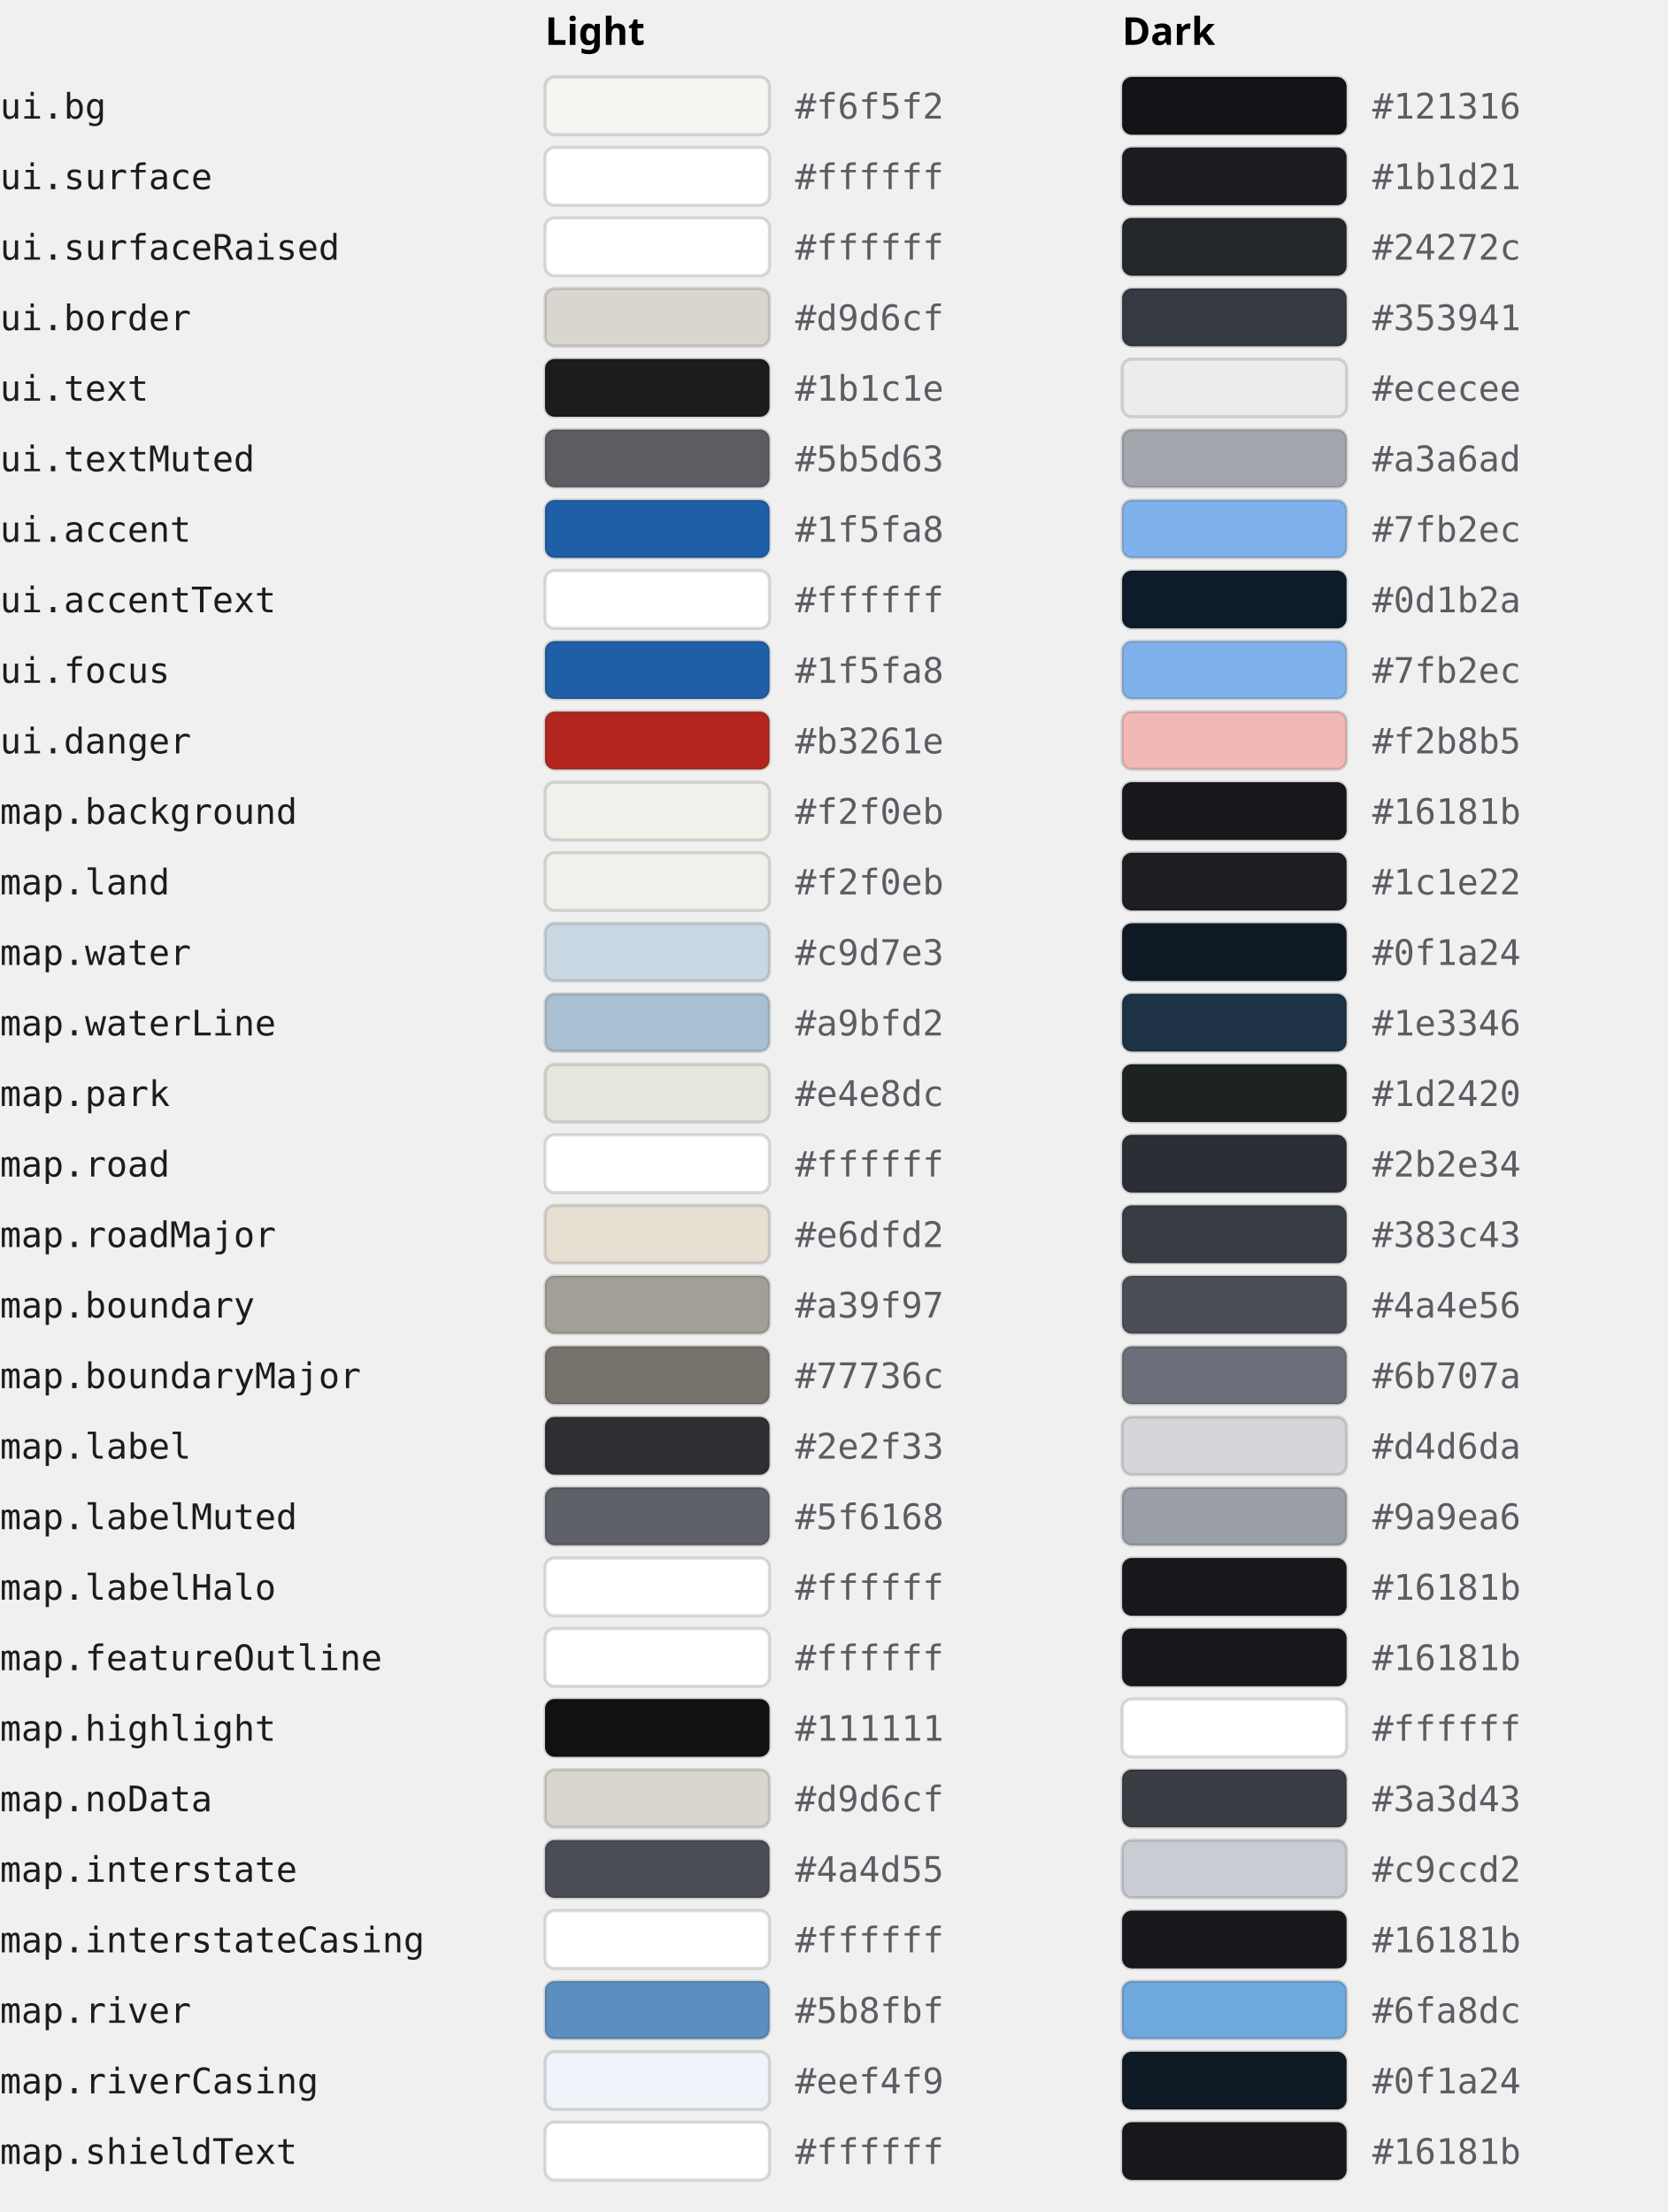
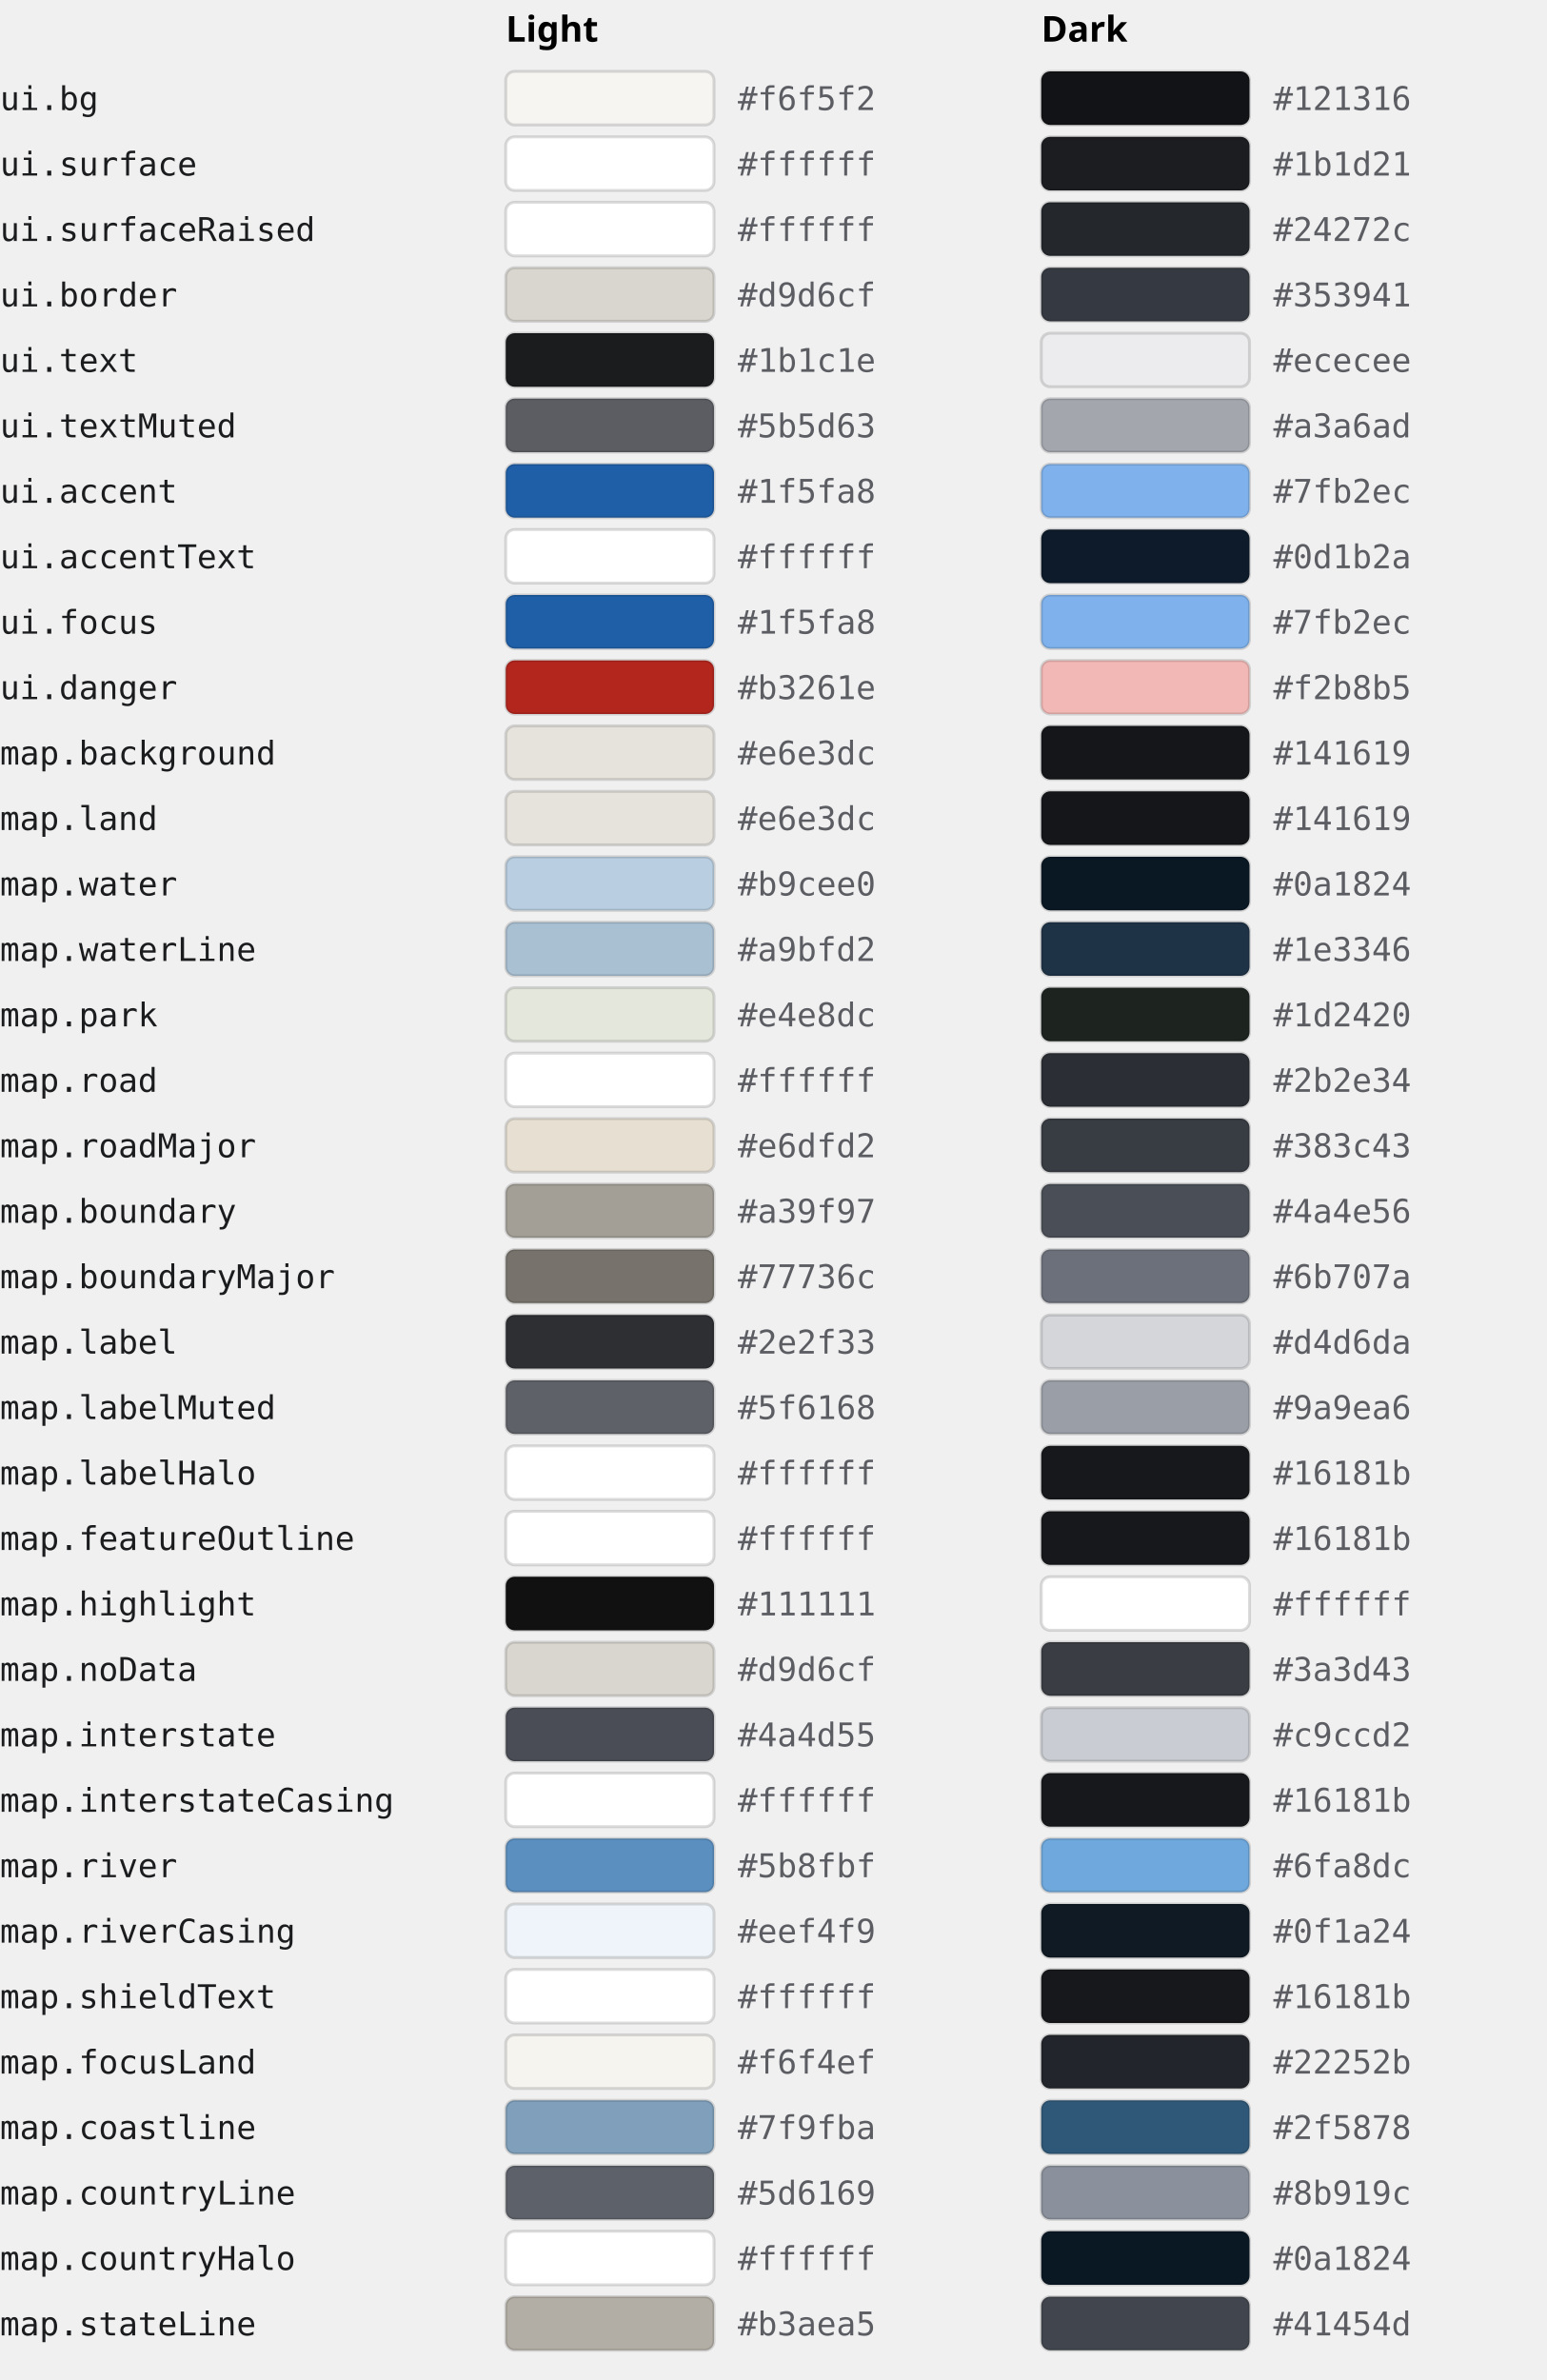
- <svg xmlns="http://www.w3.org/2000/svg" width="520" height="690" viewBox="0 0 520 690">
+ <svg xmlns="http://www.w3.org/2000/svg" width="520" height="800" viewBox="0 0 520 800">
  <text x="170" y="14" font-size="12" font-weight="600" font-family="system-ui,sans-serif">Light</text>
  <text x="350" y="14" font-size="12" font-weight="600" font-family="system-ui,sans-serif">Dark</text>
  <text x="0" y="37" font-size="11" font-family="ui-monospace,monospace" fill="#1b1c1e">ui.bg</text>
  <text x="0" y="59" font-size="11" font-family="ui-monospace,monospace" fill="#1b1c1e">ui.surface</text>
  <text x="0" y="81" font-size="11" font-family="ui-monospace,monospace" fill="#1b1c1e">ui.surfaceRaised</text>
  <text x="0" y="103" font-size="11" font-family="ui-monospace,monospace" fill="#1b1c1e">ui.border</text>
  <text x="0" y="125" font-size="11" font-family="ui-monospace,monospace" fill="#1b1c1e">ui.text</text>
  <text x="0" y="147" font-size="11" font-family="ui-monospace,monospace" fill="#1b1c1e">ui.textMuted</text>
  <text x="0" y="169" font-size="11" font-family="ui-monospace,monospace" fill="#1b1c1e">ui.accent</text>
  <text x="0" y="191" font-size="11" font-family="ui-monospace,monospace" fill="#1b1c1e">ui.accentText</text>
  <text x="0" y="213" font-size="11" font-family="ui-monospace,monospace" fill="#1b1c1e">ui.focus</text>
  <text x="0" y="235" font-size="11" font-family="ui-monospace,monospace" fill="#1b1c1e">ui.danger</text>
  <text x="0" y="257" font-size="11" font-family="ui-monospace,monospace" fill="#1b1c1e">map.background</text>
  <text x="0" y="279" font-size="11" font-family="ui-monospace,monospace" fill="#1b1c1e">map.land</text>
  <text x="0" y="301" font-size="11" font-family="ui-monospace,monospace" fill="#1b1c1e">map.water</text>
  <text x="0" y="323" font-size="11" font-family="ui-monospace,monospace" fill="#1b1c1e">map.waterLine</text>
  <text x="0" y="345" font-size="11" font-family="ui-monospace,monospace" fill="#1b1c1e">map.park</text>
  <text x="0" y="367" font-size="11" font-family="ui-monospace,monospace" fill="#1b1c1e">map.road</text>
  <text x="0" y="389" font-size="11" font-family="ui-monospace,monospace" fill="#1b1c1e">map.roadMajor</text>
  <text x="0" y="411" font-size="11" font-family="ui-monospace,monospace" fill="#1b1c1e">map.boundary</text>
  <text x="0" y="433" font-size="11" font-family="ui-monospace,monospace" fill="#1b1c1e">map.boundaryMajor</text>
  <text x="0" y="455" font-size="11" font-family="ui-monospace,monospace" fill="#1b1c1e">map.label</text>
  <text x="0" y="477" font-size="11" font-family="ui-monospace,monospace" fill="#1b1c1e">map.labelMuted</text>
  <text x="0" y="499" font-size="11" font-family="ui-monospace,monospace" fill="#1b1c1e">map.labelHalo</text>
  <text x="0" y="521" font-size="11" font-family="ui-monospace,monospace" fill="#1b1c1e">map.featureOutline</text>
  <text x="0" y="543" font-size="11" font-family="ui-monospace,monospace" fill="#1b1c1e">map.highlight</text>
  <text x="0" y="565" font-size="11" font-family="ui-monospace,monospace" fill="#1b1c1e">map.noData</text>
  <text x="0" y="587" font-size="11" font-family="ui-monospace,monospace" fill="#1b1c1e">map.interstate</text>
  <text x="0" y="609" font-size="11" font-family="ui-monospace,monospace" fill="#1b1c1e">map.interstateCasing</text>
  <text x="0" y="631" font-size="11" font-family="ui-monospace,monospace" fill="#1b1c1e">map.river</text>
  <text x="0" y="653" font-size="11" font-family="ui-monospace,monospace" fill="#1b1c1e">map.riverCasing</text>
  <text x="0" y="675" font-size="11" font-family="ui-monospace,monospace" fill="#1b1c1e">map.shieldText</text>
+   <text x="0" y="697" font-size="11" font-family="ui-monospace,monospace" fill="#1b1c1e">map.focusLand</text>
+   <text x="0" y="719" font-size="11" font-family="ui-monospace,monospace" fill="#1b1c1e">map.coastline</text>
+   <text x="0" y="741" font-size="11" font-family="ui-monospace,monospace" fill="#1b1c1e">map.countryLine</text>
+   <text x="0" y="763" font-size="11" font-family="ui-monospace,monospace" fill="#1b1c1e">map.countryHalo</text>
+   <text x="0" y="785" font-size="11" font-family="ui-monospace,monospace" fill="#1b1c1e">map.stateLine</text>
  <rect x="170" y="24" width="70" height="18" rx="3" fill="#f6f5f2" stroke="#00000022" />
  <text x="248" y="37" font-size="11" font-family="ui-monospace,monospace" fill="#5b5d63">#f6f5f2</text>
  <rect x="170" y="46" width="70" height="18" rx="3" fill="#ffffff" stroke="#00000022" />
  <text x="248" y="59" font-size="11" font-family="ui-monospace,monospace" fill="#5b5d63">#ffffff</text>
  <rect x="170" y="68" width="70" height="18" rx="3" fill="#ffffff" stroke="#00000022" />
  <text x="248" y="81" font-size="11" font-family="ui-monospace,monospace" fill="#5b5d63">#ffffff</text>
  <rect x="170" y="90" width="70" height="18" rx="3" fill="#d9d6cf" stroke="#00000022" />
  <text x="248" y="103" font-size="11" font-family="ui-monospace,monospace" fill="#5b5d63">#d9d6cf</text>
  <rect x="170" y="112" width="70" height="18" rx="3" fill="#1b1c1e" stroke="#00000022" />
  <text x="248" y="125" font-size="11" font-family="ui-monospace,monospace" fill="#5b5d63">#1b1c1e</text>
  <rect x="170" y="134" width="70" height="18" rx="3" fill="#5b5d63" stroke="#00000022" />
  <text x="248" y="147" font-size="11" font-family="ui-monospace,monospace" fill="#5b5d63">#5b5d63</text>
  <rect x="170" y="156" width="70" height="18" rx="3" fill="#1f5fa8" stroke="#00000022" />
  <text x="248" y="169" font-size="11" font-family="ui-monospace,monospace" fill="#5b5d63">#1f5fa8</text>
  <rect x="170" y="178" width="70" height="18" rx="3" fill="#ffffff" stroke="#00000022" />
  <text x="248" y="191" font-size="11" font-family="ui-monospace,monospace" fill="#5b5d63">#ffffff</text>
  <rect x="170" y="200" width="70" height="18" rx="3" fill="#1f5fa8" stroke="#00000022" />
  <text x="248" y="213" font-size="11" font-family="ui-monospace,monospace" fill="#5b5d63">#1f5fa8</text>
  <rect x="170" y="222" width="70" height="18" rx="3" fill="#b3261e" stroke="#00000022" />
  <text x="248" y="235" font-size="11" font-family="ui-monospace,monospace" fill="#5b5d63">#b3261e</text>
-   <rect x="170" y="244" width="70" height="18" rx="3" fill="#f2f0eb" stroke="#00000022" />
-   <text x="248" y="257" font-size="11" font-family="ui-monospace,monospace" fill="#5b5d63">#f2f0eb</text>
-   <rect x="170" y="266" width="70" height="18" rx="3" fill="#f2f0eb" stroke="#00000022" />
-   <text x="248" y="279" font-size="11" font-family="ui-monospace,monospace" fill="#5b5d63">#f2f0eb</text>
-   <rect x="170" y="288" width="70" height="18" rx="3" fill="#c9d7e3" stroke="#00000022" />
-   <text x="248" y="301" font-size="11" font-family="ui-monospace,monospace" fill="#5b5d63">#c9d7e3</text>
+   <rect x="170" y="244" width="70" height="18" rx="3" fill="#e6e3dc" stroke="#00000022" />
+   <text x="248" y="257" font-size="11" font-family="ui-monospace,monospace" fill="#5b5d63">#e6e3dc</text>
+   <rect x="170" y="266" width="70" height="18" rx="3" fill="#e6e3dc" stroke="#00000022" />
+   <text x="248" y="279" font-size="11" font-family="ui-monospace,monospace" fill="#5b5d63">#e6e3dc</text>
+   <rect x="170" y="288" width="70" height="18" rx="3" fill="#b9cee0" stroke="#00000022" />
+   <text x="248" y="301" font-size="11" font-family="ui-monospace,monospace" fill="#5b5d63">#b9cee0</text>
  <rect x="170" y="310" width="70" height="18" rx="3" fill="#a9bfd2" stroke="#00000022" />
  <text x="248" y="323" font-size="11" font-family="ui-monospace,monospace" fill="#5b5d63">#a9bfd2</text>
  <rect x="170" y="332" width="70" height="18" rx="3" fill="#e4e8dc" stroke="#00000022" />
  <text x="248" y="345" font-size="11" font-family="ui-monospace,monospace" fill="#5b5d63">#e4e8dc</text>
  <rect x="170" y="354" width="70" height="18" rx="3" fill="#ffffff" stroke="#00000022" />
  <text x="248" y="367" font-size="11" font-family="ui-monospace,monospace" fill="#5b5d63">#ffffff</text>
  <rect x="170" y="376" width="70" height="18" rx="3" fill="#e6dfd2" stroke="#00000022" />
  <text x="248" y="389" font-size="11" font-family="ui-monospace,monospace" fill="#5b5d63">#e6dfd2</text>
  <rect x="170" y="398" width="70" height="18" rx="3" fill="#a39f97" stroke="#00000022" />
  <text x="248" y="411" font-size="11" font-family="ui-monospace,monospace" fill="#5b5d63">#a39f97</text>
  <rect x="170" y="420" width="70" height="18" rx="3" fill="#77736c" stroke="#00000022" />
  <text x="248" y="433" font-size="11" font-family="ui-monospace,monospace" fill="#5b5d63">#77736c</text>
  <rect x="170" y="442" width="70" height="18" rx="3" fill="#2e2f33" stroke="#00000022" />
  <text x="248" y="455" font-size="11" font-family="ui-monospace,monospace" fill="#5b5d63">#2e2f33</text>
  <rect x="170" y="464" width="70" height="18" rx="3" fill="#5f6168" stroke="#00000022" />
  <text x="248" y="477" font-size="11" font-family="ui-monospace,monospace" fill="#5b5d63">#5f6168</text>
  <rect x="170" y="486" width="70" height="18" rx="3" fill="#ffffff" stroke="#00000022" />
  <text x="248" y="499" font-size="11" font-family="ui-monospace,monospace" fill="#5b5d63">#ffffff</text>
  <rect x="170" y="508" width="70" height="18" rx="3" fill="#ffffff" stroke="#00000022" />
  <text x="248" y="521" font-size="11" font-family="ui-monospace,monospace" fill="#5b5d63">#ffffff</text>
  <rect x="170" y="530" width="70" height="18" rx="3" fill="#111111" stroke="#00000022" />
  <text x="248" y="543" font-size="11" font-family="ui-monospace,monospace" fill="#5b5d63">#111111</text>
  <rect x="170" y="552" width="70" height="18" rx="3" fill="#d9d6cf" stroke="#00000022" />
  <text x="248" y="565" font-size="11" font-family="ui-monospace,monospace" fill="#5b5d63">#d9d6cf</text>
  <rect x="170" y="574" width="70" height="18" rx="3" fill="#4a4d55" stroke="#00000022" />
  <text x="248" y="587" font-size="11" font-family="ui-monospace,monospace" fill="#5b5d63">#4a4d55</text>
  <rect x="170" y="596" width="70" height="18" rx="3" fill="#ffffff" stroke="#00000022" />
  <text x="248" y="609" font-size="11" font-family="ui-monospace,monospace" fill="#5b5d63">#ffffff</text>
  <rect x="170" y="618" width="70" height="18" rx="3" fill="#5b8fbf" stroke="#00000022" />
  <text x="248" y="631" font-size="11" font-family="ui-monospace,monospace" fill="#5b5d63">#5b8fbf</text>
  <rect x="170" y="640" width="70" height="18" rx="3" fill="#eef4f9" stroke="#00000022" />
  <text x="248" y="653" font-size="11" font-family="ui-monospace,monospace" fill="#5b5d63">#eef4f9</text>
  <rect x="170" y="662" width="70" height="18" rx="3" fill="#ffffff" stroke="#00000022" />
  <text x="248" y="675" font-size="11" font-family="ui-monospace,monospace" fill="#5b5d63">#ffffff</text>
+   <rect x="170" y="684" width="70" height="18" rx="3" fill="#f6f4ef" stroke="#00000022" />
+   <text x="248" y="697" font-size="11" font-family="ui-monospace,monospace" fill="#5b5d63">#f6f4ef</text>
+   <rect x="170" y="706" width="70" height="18" rx="3" fill="#7f9fba" stroke="#00000022" />
+   <text x="248" y="719" font-size="11" font-family="ui-monospace,monospace" fill="#5b5d63">#7f9fba</text>
+   <rect x="170" y="728" width="70" height="18" rx="3" fill="#5d6169" stroke="#00000022" />
+   <text x="248" y="741" font-size="11" font-family="ui-monospace,monospace" fill="#5b5d63">#5d6169</text>
+   <rect x="170" y="750" width="70" height="18" rx="3" fill="#ffffff" stroke="#00000022" />
+   <text x="248" y="763" font-size="11" font-family="ui-monospace,monospace" fill="#5b5d63">#ffffff</text>
+   <rect x="170" y="772" width="70" height="18" rx="3" fill="#b3aea5" stroke="#00000022" />
+   <text x="248" y="785" font-size="11" font-family="ui-monospace,monospace" fill="#5b5d63">#b3aea5</text>
  <rect x="350" y="24" width="70" height="18" rx="3" fill="#121316" stroke="#00000022" />
  <text x="428" y="37" font-size="11" font-family="ui-monospace,monospace" fill="#5b5d63">#121316</text>
  <rect x="350" y="46" width="70" height="18" rx="3" fill="#1b1d21" stroke="#00000022" />
  <text x="428" y="59" font-size="11" font-family="ui-monospace,monospace" fill="#5b5d63">#1b1d21</text>
  <rect x="350" y="68" width="70" height="18" rx="3" fill="#24272c" stroke="#00000022" />
  <text x="428" y="81" font-size="11" font-family="ui-monospace,monospace" fill="#5b5d63">#24272c</text>
  <rect x="350" y="90" width="70" height="18" rx="3" fill="#353941" stroke="#00000022" />
  <text x="428" y="103" font-size="11" font-family="ui-monospace,monospace" fill="#5b5d63">#353941</text>
  <rect x="350" y="112" width="70" height="18" rx="3" fill="#ececee" stroke="#00000022" />
  <text x="428" y="125" font-size="11" font-family="ui-monospace,monospace" fill="#5b5d63">#ececee</text>
  <rect x="350" y="134" width="70" height="18" rx="3" fill="#a3a6ad" stroke="#00000022" />
  <text x="428" y="147" font-size="11" font-family="ui-monospace,monospace" fill="#5b5d63">#a3a6ad</text>
  <rect x="350" y="156" width="70" height="18" rx="3" fill="#7fb2ec" stroke="#00000022" />
  <text x="428" y="169" font-size="11" font-family="ui-monospace,monospace" fill="#5b5d63">#7fb2ec</text>
  <rect x="350" y="178" width="70" height="18" rx="3" fill="#0d1b2a" stroke="#00000022" />
  <text x="428" y="191" font-size="11" font-family="ui-monospace,monospace" fill="#5b5d63">#0d1b2a</text>
  <rect x="350" y="200" width="70" height="18" rx="3" fill="#7fb2ec" stroke="#00000022" />
  <text x="428" y="213" font-size="11" font-family="ui-monospace,monospace" fill="#5b5d63">#7fb2ec</text>
  <rect x="350" y="222" width="70" height="18" rx="3" fill="#f2b8b5" stroke="#00000022" />
  <text x="428" y="235" font-size="11" font-family="ui-monospace,monospace" fill="#5b5d63">#f2b8b5</text>
-   <rect x="350" y="244" width="70" height="18" rx="3" fill="#16181b" stroke="#00000022" />
-   <text x="428" y="257" font-size="11" font-family="ui-monospace,monospace" fill="#5b5d63">#16181b</text>
-   <rect x="350" y="266" width="70" height="18" rx="3" fill="#1c1e22" stroke="#00000022" />
-   <text x="428" y="279" font-size="11" font-family="ui-monospace,monospace" fill="#5b5d63">#1c1e22</text>
-   <rect x="350" y="288" width="70" height="18" rx="3" fill="#0f1a24" stroke="#00000022" />
-   <text x="428" y="301" font-size="11" font-family="ui-monospace,monospace" fill="#5b5d63">#0f1a24</text>
+   <rect x="350" y="244" width="70" height="18" rx="3" fill="#141619" stroke="#00000022" />
+   <text x="428" y="257" font-size="11" font-family="ui-monospace,monospace" fill="#5b5d63">#141619</text>
+   <rect x="350" y="266" width="70" height="18" rx="3" fill="#141619" stroke="#00000022" />
+   <text x="428" y="279" font-size="11" font-family="ui-monospace,monospace" fill="#5b5d63">#141619</text>
+   <rect x="350" y="288" width="70" height="18" rx="3" fill="#0a1824" stroke="#00000022" />
+   <text x="428" y="301" font-size="11" font-family="ui-monospace,monospace" fill="#5b5d63">#0a1824</text>
  <rect x="350" y="310" width="70" height="18" rx="3" fill="#1e3346" stroke="#00000022" />
  <text x="428" y="323" font-size="11" font-family="ui-monospace,monospace" fill="#5b5d63">#1e3346</text>
  <rect x="350" y="332" width="70" height="18" rx="3" fill="#1d2420" stroke="#00000022" />
  <text x="428" y="345" font-size="11" font-family="ui-monospace,monospace" fill="#5b5d63">#1d2420</text>
  <rect x="350" y="354" width="70" height="18" rx="3" fill="#2b2e34" stroke="#00000022" />
  <text x="428" y="367" font-size="11" font-family="ui-monospace,monospace" fill="#5b5d63">#2b2e34</text>
  <rect x="350" y="376" width="70" height="18" rx="3" fill="#383c43" stroke="#00000022" />
  <text x="428" y="389" font-size="11" font-family="ui-monospace,monospace" fill="#5b5d63">#383c43</text>
  <rect x="350" y="398" width="70" height="18" rx="3" fill="#4a4e56" stroke="#00000022" />
  <text x="428" y="411" font-size="11" font-family="ui-monospace,monospace" fill="#5b5d63">#4a4e56</text>
  <rect x="350" y="420" width="70" height="18" rx="3" fill="#6b707a" stroke="#00000022" />
  <text x="428" y="433" font-size="11" font-family="ui-monospace,monospace" fill="#5b5d63">#6b707a</text>
  <rect x="350" y="442" width="70" height="18" rx="3" fill="#d4d6da" stroke="#00000022" />
  <text x="428" y="455" font-size="11" font-family="ui-monospace,monospace" fill="#5b5d63">#d4d6da</text>
  <rect x="350" y="464" width="70" height="18" rx="3" fill="#9a9ea6" stroke="#00000022" />
  <text x="428" y="477" font-size="11" font-family="ui-monospace,monospace" fill="#5b5d63">#9a9ea6</text>
  <rect x="350" y="486" width="70" height="18" rx="3" fill="#16181b" stroke="#00000022" />
  <text x="428" y="499" font-size="11" font-family="ui-monospace,monospace" fill="#5b5d63">#16181b</text>
  <rect x="350" y="508" width="70" height="18" rx="3" fill="#16181b" stroke="#00000022" />
  <text x="428" y="521" font-size="11" font-family="ui-monospace,monospace" fill="#5b5d63">#16181b</text>
  <rect x="350" y="530" width="70" height="18" rx="3" fill="#ffffff" stroke="#00000022" />
  <text x="428" y="543" font-size="11" font-family="ui-monospace,monospace" fill="#5b5d63">#ffffff</text>
  <rect x="350" y="552" width="70" height="18" rx="3" fill="#3a3d43" stroke="#00000022" />
  <text x="428" y="565" font-size="11" font-family="ui-monospace,monospace" fill="#5b5d63">#3a3d43</text>
  <rect x="350" y="574" width="70" height="18" rx="3" fill="#c9ccd2" stroke="#00000022" />
  <text x="428" y="587" font-size="11" font-family="ui-monospace,monospace" fill="#5b5d63">#c9ccd2</text>
  <rect x="350" y="596" width="70" height="18" rx="3" fill="#16181b" stroke="#00000022" />
  <text x="428" y="609" font-size="11" font-family="ui-monospace,monospace" fill="#5b5d63">#16181b</text>
  <rect x="350" y="618" width="70" height="18" rx="3" fill="#6fa8dc" stroke="#00000022" />
  <text x="428" y="631" font-size="11" font-family="ui-monospace,monospace" fill="#5b5d63">#6fa8dc</text>
  <rect x="350" y="640" width="70" height="18" rx="3" fill="#0f1a24" stroke="#00000022" />
  <text x="428" y="653" font-size="11" font-family="ui-monospace,monospace" fill="#5b5d63">#0f1a24</text>
  <rect x="350" y="662" width="70" height="18" rx="3" fill="#16181b" stroke="#00000022" />
  <text x="428" y="675" font-size="11" font-family="ui-monospace,monospace" fill="#5b5d63">#16181b</text>
+   <rect x="350" y="684" width="70" height="18" rx="3" fill="#22252b" stroke="#00000022" />
+   <text x="428" y="697" font-size="11" font-family="ui-monospace,monospace" fill="#5b5d63">#22252b</text>
+   <rect x="350" y="706" width="70" height="18" rx="3" fill="#2f5878" stroke="#00000022" />
+   <text x="428" y="719" font-size="11" font-family="ui-monospace,monospace" fill="#5b5d63">#2f5878</text>
+   <rect x="350" y="728" width="70" height="18" rx="3" fill="#8b919c" stroke="#00000022" />
+   <text x="428" y="741" font-size="11" font-family="ui-monospace,monospace" fill="#5b5d63">#8b919c</text>
+   <rect x="350" y="750" width="70" height="18" rx="3" fill="#0a1824" stroke="#00000022" />
+   <text x="428" y="763" font-size="11" font-family="ui-monospace,monospace" fill="#5b5d63">#0a1824</text>
+   <rect x="350" y="772" width="70" height="18" rx="3" fill="#41454d" stroke="#00000022" />
+   <text x="428" y="785" font-size="11" font-family="ui-monospace,monospace" fill="#5b5d63">#41454d</text>
</svg>
